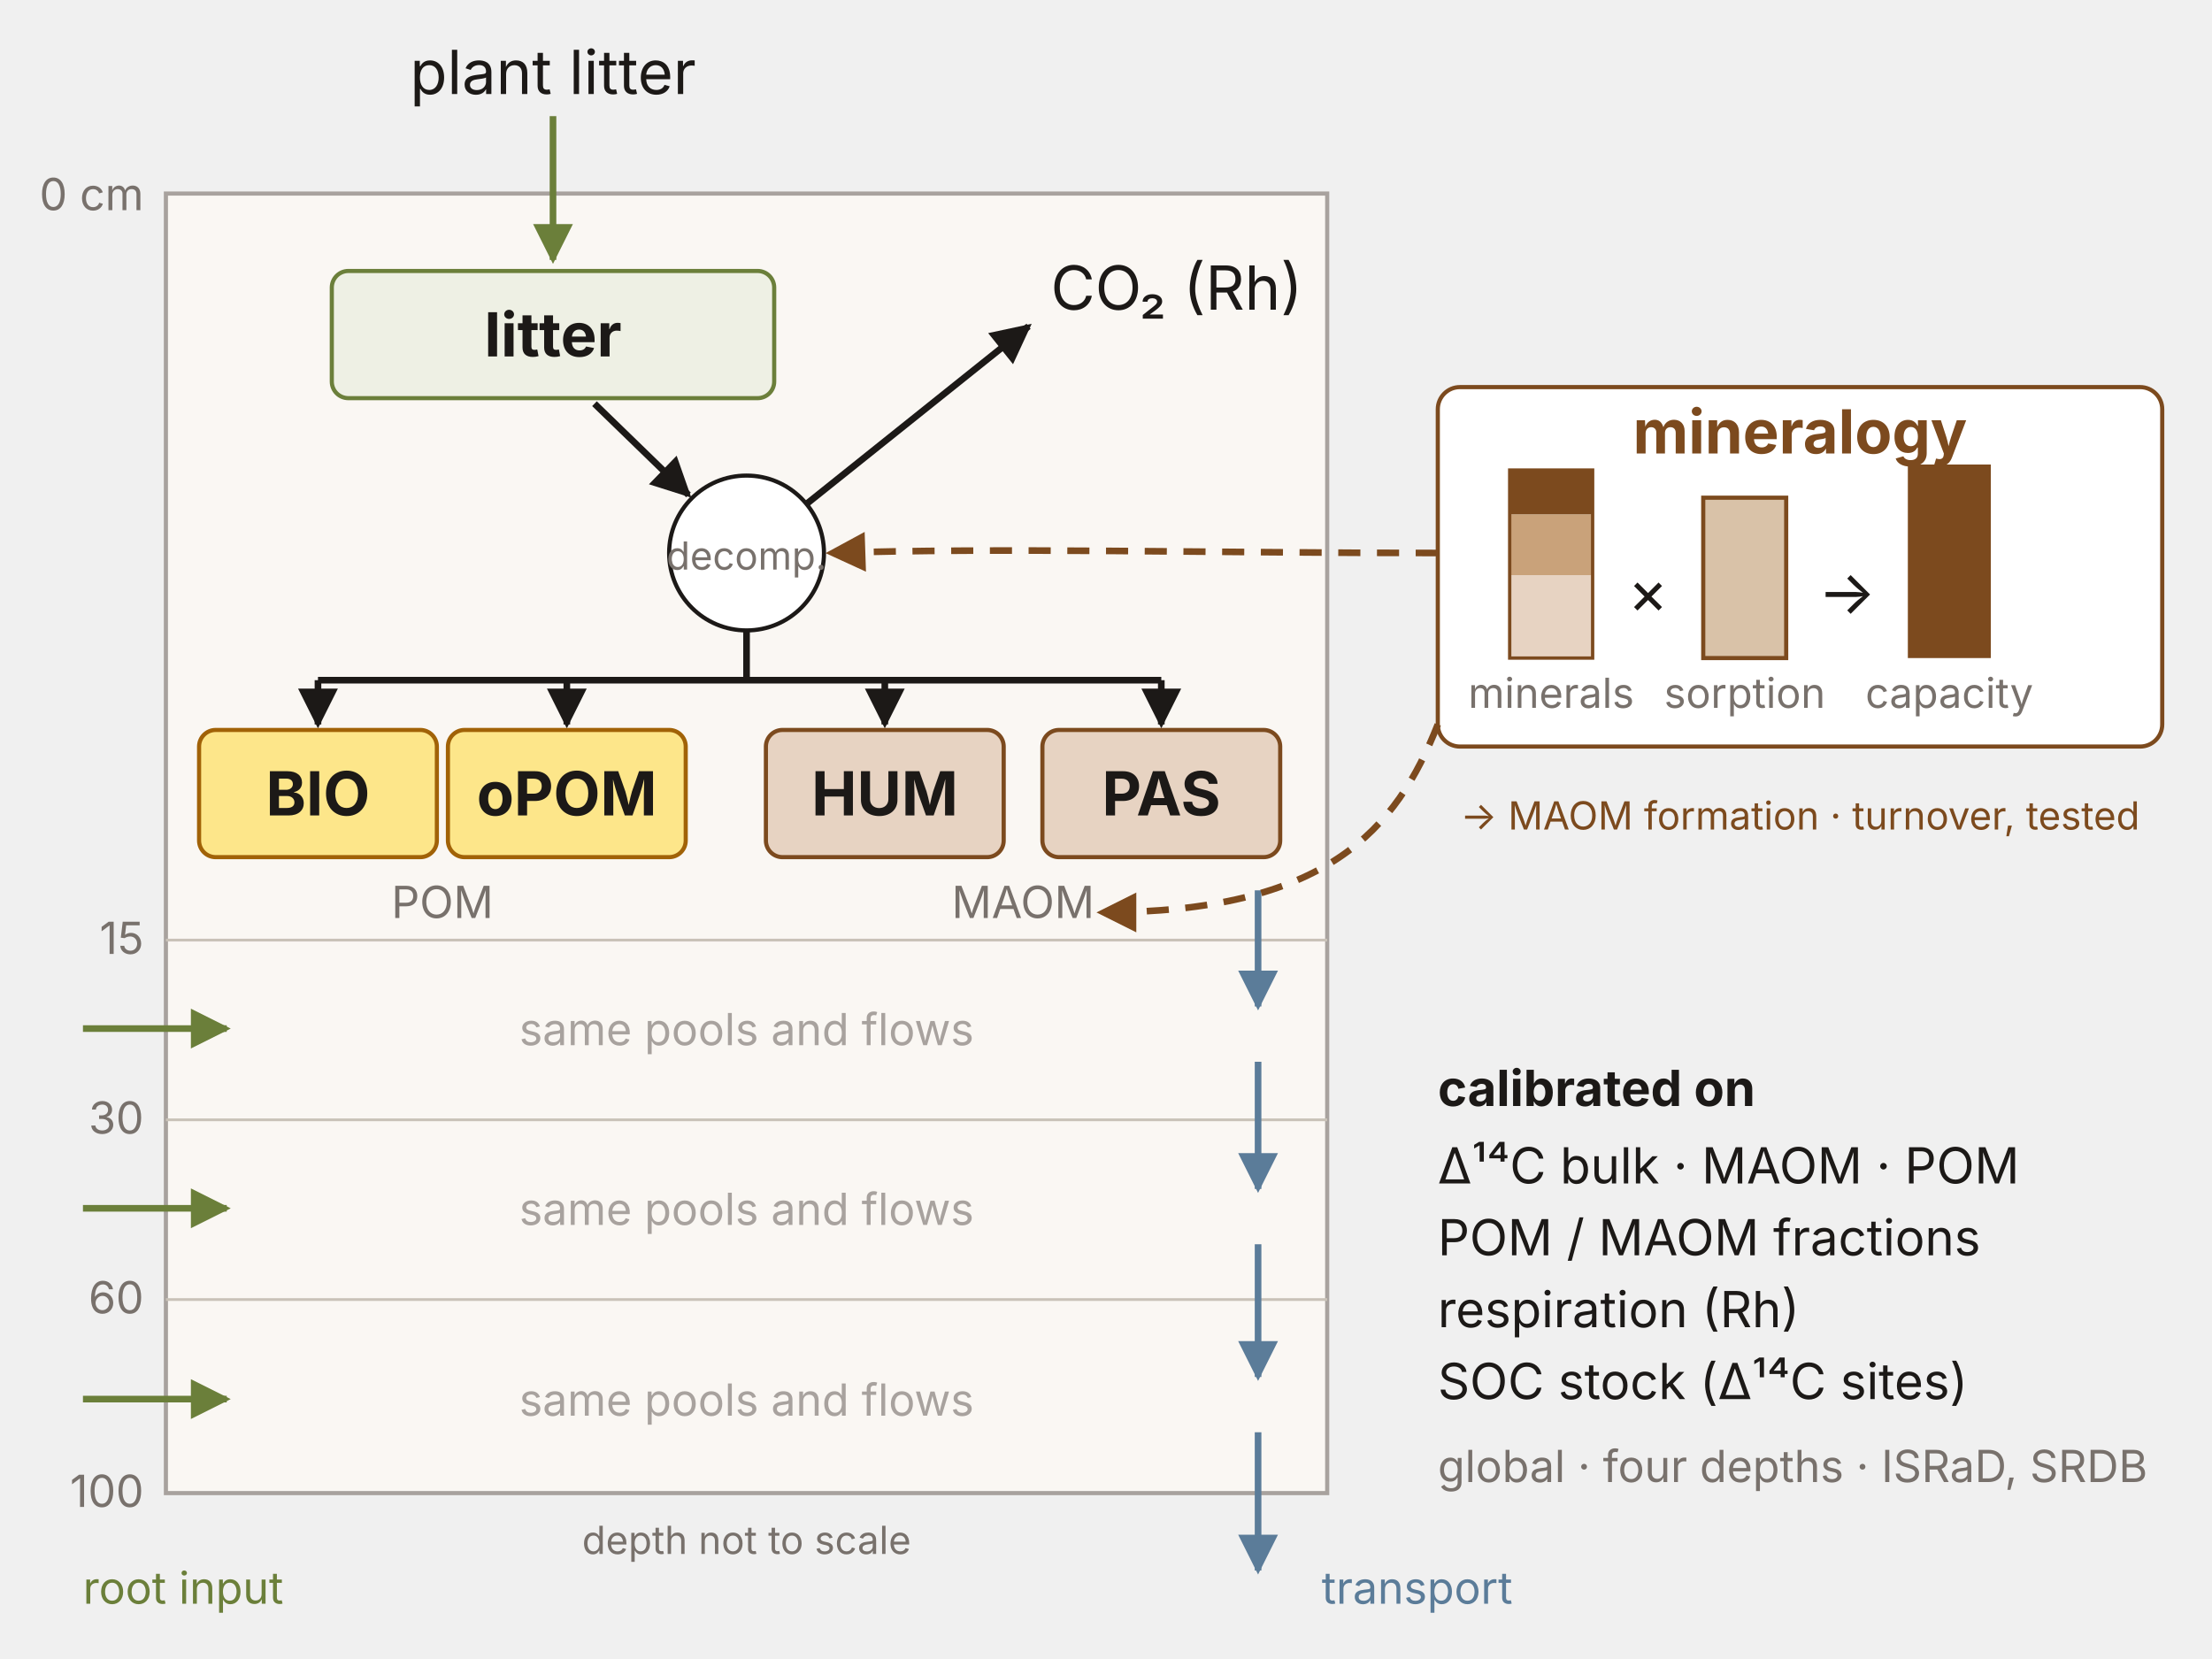
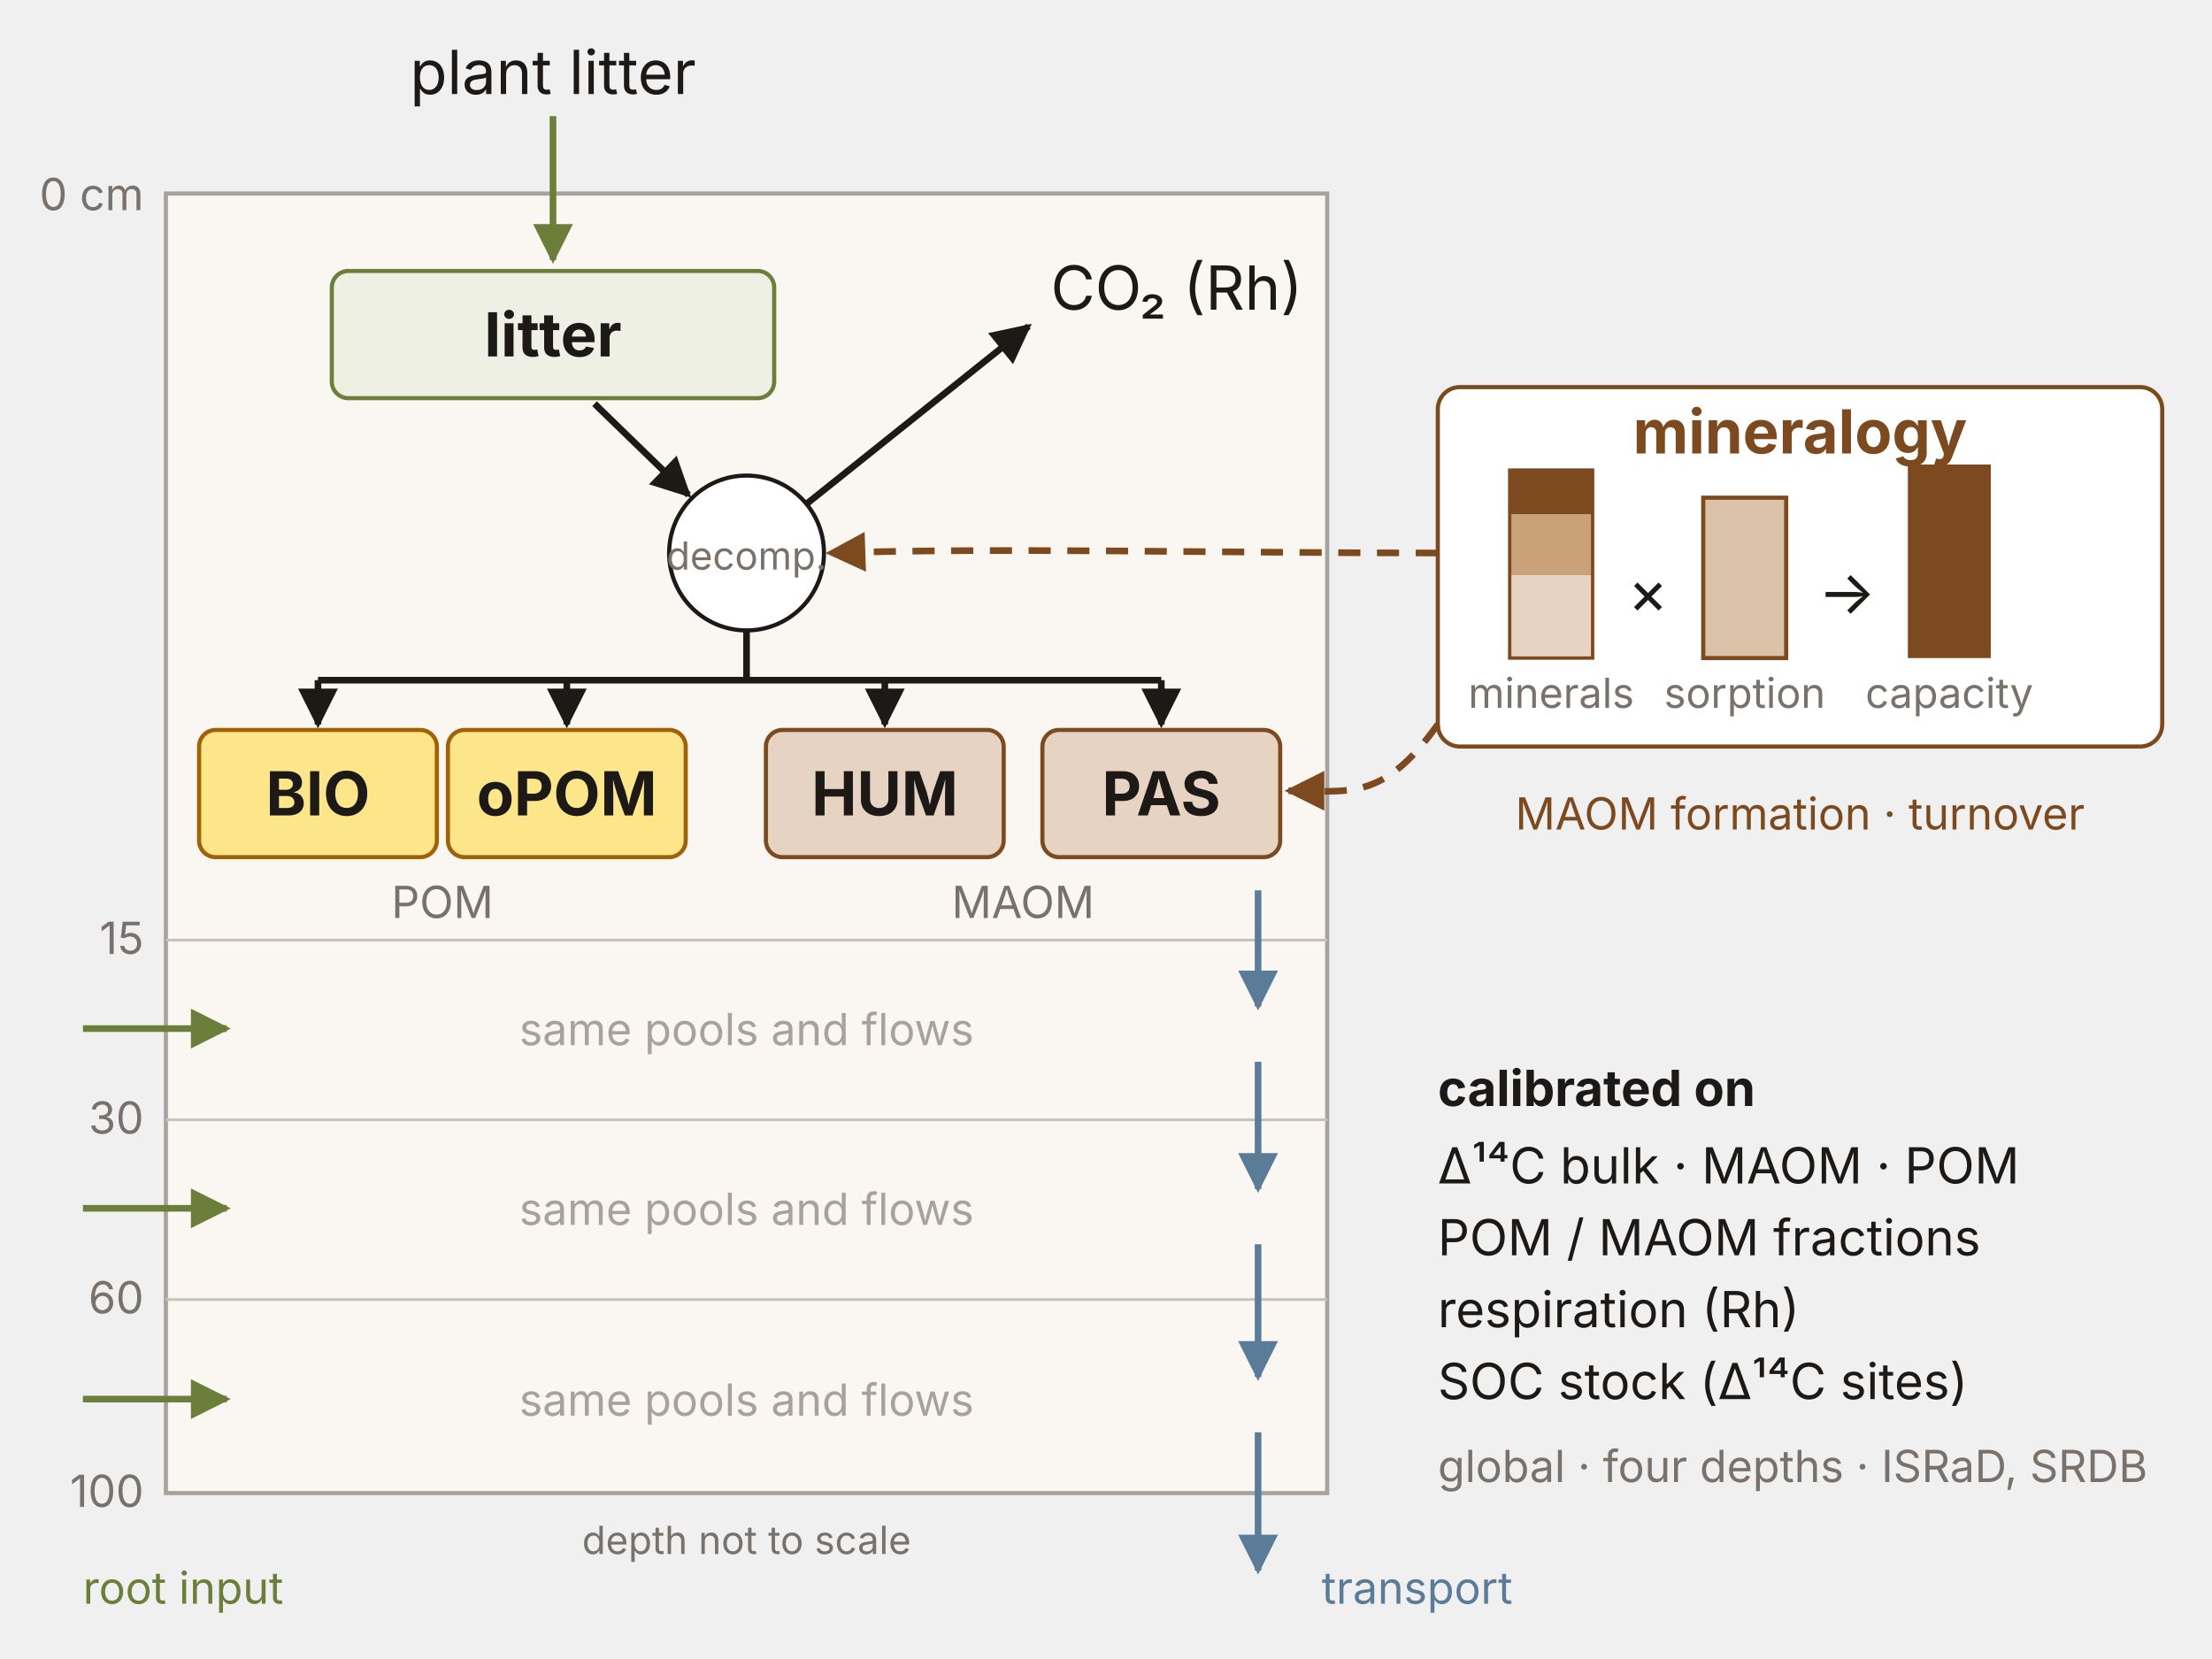
<svg xmlns="http://www.w3.org/2000/svg" viewBox="0 0 800 600" font-family="Inter, Helvetica, Arial, sans-serif" fill="#1c1917">
  <defs>
    <marker id="ah" viewBox="0 0 10 10" refX="9" refY="5" markerWidth="6" markerHeight="6" orient="auto-start-reverse">
      <path d="M0 0 L10 5 L0 10 z" fill="#1c1917" />
    </marker>
    <marker id="ahg" viewBox="0 0 10 10" refX="9" refY="5" markerWidth="6" markerHeight="6" orient="auto-start-reverse">
      <path d="M0 0 L10 5 L0 10 z" fill="#6b7f3a" />
    </marker>
    <marker id="ahb" viewBox="0 0 10 10" refX="9" refY="5" markerWidth="6" markerHeight="6" orient="auto-start-reverse">
      <path d="M0 0 L10 5 L0 10 z" fill="#5b7c99" />
    </marker>
    <marker id="aha" viewBox="0 0 10 10" refX="9" refY="5" markerWidth="6" markerHeight="6" orient="auto-start-reverse">
      <path d="M0 0 L10 5 L0 10 z" fill="#7c4a1e" />
    </marker>
    <pattern id="hatch" width="5" height="5" patternUnits="userSpaceOnUse" patternTransform="rotate(45)">
      <line x1="0" y1="0" x2="0" y2="5" stroke="#c9c2b8" stroke-width="1.2" />
    </pattern>
    <pattern id="hatch2" width="5" height="5" patternUnits="userSpaceOnUse" patternTransform="rotate(45)">
      <line x1="0" y1="0" x2="0" y2="5" stroke="#c9a27a" stroke-width="1.4" />
    </pattern>
  </defs>
  <rect x="60" y="70" width="420" height="470" fill="#faf7f3" stroke="#a8a29e" stroke-width="1.5" />
  <line x1="60" y1="340" x2="480" y2="340" stroke="#c9c2b8" stroke-width="1" />
  <line x1="60" y1="405" x2="480" y2="405" stroke="#c9c2b8" stroke-width="1" />
  <line x1="60" y1="470" x2="480" y2="470" stroke="#c9c2b8" stroke-width="1" />
  <g font-size="16" fill="#78716c" text-anchor="end">
    <text x="52" y="76">0 cm</text>
    <text x="52" y="345">15</text>
    <text x="52" y="410">30</text>
    <text x="52" y="475">60</text>
    <text x="52" y="545">100</text>
  </g>
  <text x="200" y="34" font-size="22" font-weight="400" fill="#1c1917" text-anchor="middle">plant litter</text>
  <line x1="200" y1="42" x2="200" y2="94" stroke="#6b7f3a" stroke-width="2.4" marker-end="url(#ahg)" />
  <rect x="120" y="98" width="160" height="46" rx="6" fill="#eef0e4" stroke="#6b7f3a" stroke-width="1.5" />
  <text x="200.0" y="128.92" font-size="22" font-weight="700" fill="#1c1917" text-anchor="middle">litter</text>
  <circle cx="270" cy="200" r="28" fill="#fff" stroke="#1c1917" stroke-width="1.5" />
  <text x="270" y="206" font-size="14" font-weight="400" fill="#78716c" text-anchor="middle">decomp.</text>
  <line x1="215" y1="146" x2="249" y2="179" stroke="#1c1917" stroke-width="2.4" marker-end="url(#ah)" />
  <line x1="292" y1="182" x2="372" y2="118" stroke="#1c1917" stroke-width="2.4" marker-end="url(#ah)" />
  <text x="380" y="112" font-size="22" font-weight="400" fill="#1c1917" text-anchor="start">CO₂ (Rh)</text>
  <line x1="270" y1="228" x2="270" y2="246" stroke="#1c1917" stroke-width="2.4" />
  <line x1="115" y1="246" x2="420" y2="246" stroke="#1c1917" stroke-width="2.4" />
  <line x1="115" y1="246" x2="115" y2="262" stroke="#1c1917" stroke-width="2.4" marker-end="url(#ah)" />
  <line x1="205" y1="246" x2="205" y2="262" stroke="#1c1917" stroke-width="2.4" marker-end="url(#ah)" />
  <line x1="320" y1="246" x2="320" y2="262" stroke="#1c1917" stroke-width="2.4" marker-end="url(#ah)" />
  <line x1="420" y1="246" x2="420" y2="262" stroke="#1c1917" stroke-width="2.4" marker-end="url(#ah)" />
  <rect x="72" y="264" width="86" height="46" rx="6" fill="#fde68a" stroke="#a16207" stroke-width="1.5" />
  <text x="115.0" y="294.92" font-size="22" font-weight="700" fill="#1c1917" text-anchor="middle">BIO</text>
  <rect x="162" y="264" width="86" height="46" rx="6" fill="#fde68a" stroke="#a16207" stroke-width="1.5" />
  <text x="205.0" y="294.92" font-size="22" font-weight="700" fill="#1c1917" text-anchor="middle">oPOM</text>
  <rect x="277" y="264" width="86" height="46" rx="6" fill="#e7d3c2" stroke="#7c4a1e" stroke-width="1.5" />
  <text x="320.0" y="294.92" font-size="22" font-weight="700" fill="#1c1917" text-anchor="middle">HUM</text>
  <rect x="377" y="264" width="86" height="46" rx="6" fill="#e7d3c2" stroke="#7c4a1e" stroke-width="1.5" />
  <text x="420.0" y="294.92" font-size="22" font-weight="700" fill="#1c1917" text-anchor="middle">PAS</text>
  <text x="160" y="332" font-size="16" font-weight="400" fill="#78716c" text-anchor="middle">POM</text>
  <text x="370" y="332" font-size="16" font-weight="400" fill="#78716c" text-anchor="middle">MAOM</text>
  <text x="270" y="378" font-size="16" font-weight="400" fill="#a8a29e" text-anchor="middle">same pools and flows</text>
  <text x="270" y="443" font-size="16" font-weight="400" fill="#a8a29e" text-anchor="middle">same pools and flows</text>
  <text x="270" y="512" font-size="16" font-weight="400" fill="#a8a29e" text-anchor="middle">same pools and flows</text>
  <line x1="30" y1="372" x2="82" y2="372" stroke="#6b7f3a" stroke-width="2.4" marker-end="url(#ahg)" />
  <line x1="30" y1="437" x2="82" y2="437" stroke="#6b7f3a" stroke-width="2.4" marker-end="url(#ahg)" />
  <line x1="30" y1="506" x2="82" y2="506" stroke="#6b7f3a" stroke-width="2.4" marker-end="url(#ahg)" />
  <text x="30" y="580" font-size="16" font-weight="400" fill="#6b7f3a" text-anchor="start">root input</text>
  <line x1="455" y1="322" x2="455" y2="364" stroke="#5b7c99" stroke-width="2.4" marker-end="url(#ahb)" />
  <line x1="455" y1="384" x2="455" y2="430" stroke="#5b7c99" stroke-width="2.4" marker-end="url(#ahb)" />
  <line x1="455" y1="450" x2="455" y2="498" stroke="#5b7c99" stroke-width="2.4" marker-end="url(#ahb)" />
  <line x1="455" y1="518" x2="455" y2="568" stroke="#5b7c99" stroke-width="2.4" marker-end="url(#ahb)" />
  <text x="478" y="580" font-size="16" font-weight="400" fill="#5b7c99" text-anchor="start">transport</text>
  <rect x="520" y="140" width="262" height="130" rx="8" fill="#fff" stroke="#7c4a1e" stroke-width="1.5" />
  <text x="651" y="164" font-size="22" font-weight="700" fill="#7c4a1e" text-anchor="middle">mineralogy</text>
  <rect x="546" y="208" width="30" height="30" fill="#e7d3c2" />
  <rect x="546" y="186" width="30" height="22" fill="#c9a27a" />
  <rect x="546" y="170" width="30" height="16" fill="#7c4a1e" />
  <rect x="546" y="170" width="30" height="68" fill="none" stroke="#7c4a1e" stroke-width="1.2" />
  <text x="561" y="256" font-size="15" font-weight="400" fill="#78716c" text-anchor="middle">minerals</text>
  <text x="596" y="222" font-size="22" font-weight="400" fill="#1c1917" text-anchor="middle">×</text>
  <rect x="616" y="180" width="30" height="58" fill="#d9c2a8" stroke="#7c4a1e" stroke-width="1.5" />
  <text x="631" y="256" font-size="15" font-weight="400" fill="#78716c" text-anchor="middle">sorption</text>
  <text x="668" y="222" font-size="22" font-weight="400" fill="#1c1917" text-anchor="middle">→</text>
  <rect x="690" y="168" width="30" height="70" fill="#7c4a1e" />
  <text x="705" y="256" font-size="15" font-weight="400" fill="#78716c" text-anchor="middle">capacity</text>
  <g stroke="#7c4a1e" stroke-width="2.4" stroke-dasharray="8 6" fill="none" marker-end="url(#aha)">
    <path d="M520 200 C 440 200, 360 198, 300 200" />
-     <path d="M520 262 C 505 300, 480 330, 398 330" />
+     <path d="M520 262 C 500 290, 488 286, 466 286" />
  </g>
-   <text x="651" y="300" font-size="14" font-weight="400" fill="#7c4a1e" text-anchor="middle">→ MAOM formation · turnover, tested</text>
+   <text x="651" y="300" font-size="16" font-weight="400" fill="#7c4a1e" text-anchor="middle">MAOM formation · turnover</text>
  <g font-size="18">
    <text x="520" y="400" font-weight="700">calibrated on</text>
    <text x="520" y="428">Δ¹⁴C bulk · MAOM · POM</text>
    <text x="520" y="454">POM / MAOM fractions</text>
    <text x="520" y="480">respiration (Rh)</text>
    <text x="520" y="506">SOC stock (Δ¹⁴C sites)</text>
    <text x="520" y="536" fill="#78716c" font-size="16">global · four depths · ISRaD, SRDB</text>
  </g>
  <text x="270" y="562" font-size="14" font-weight="400" fill="#78716c" text-anchor="middle">depth not to scale</text>
</svg>
